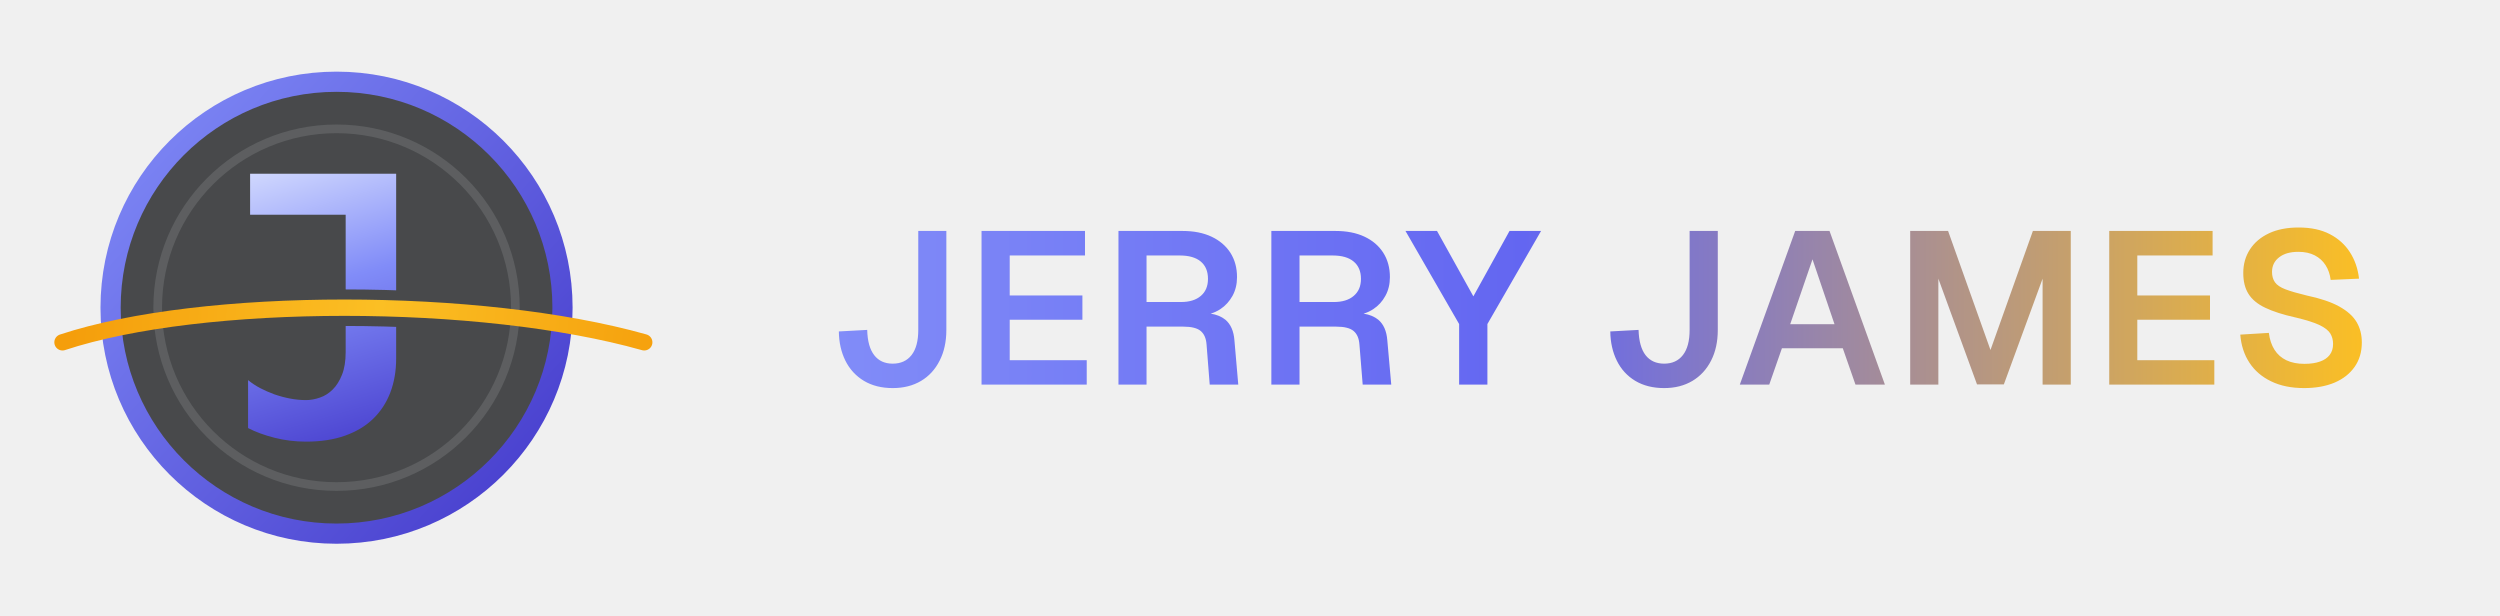
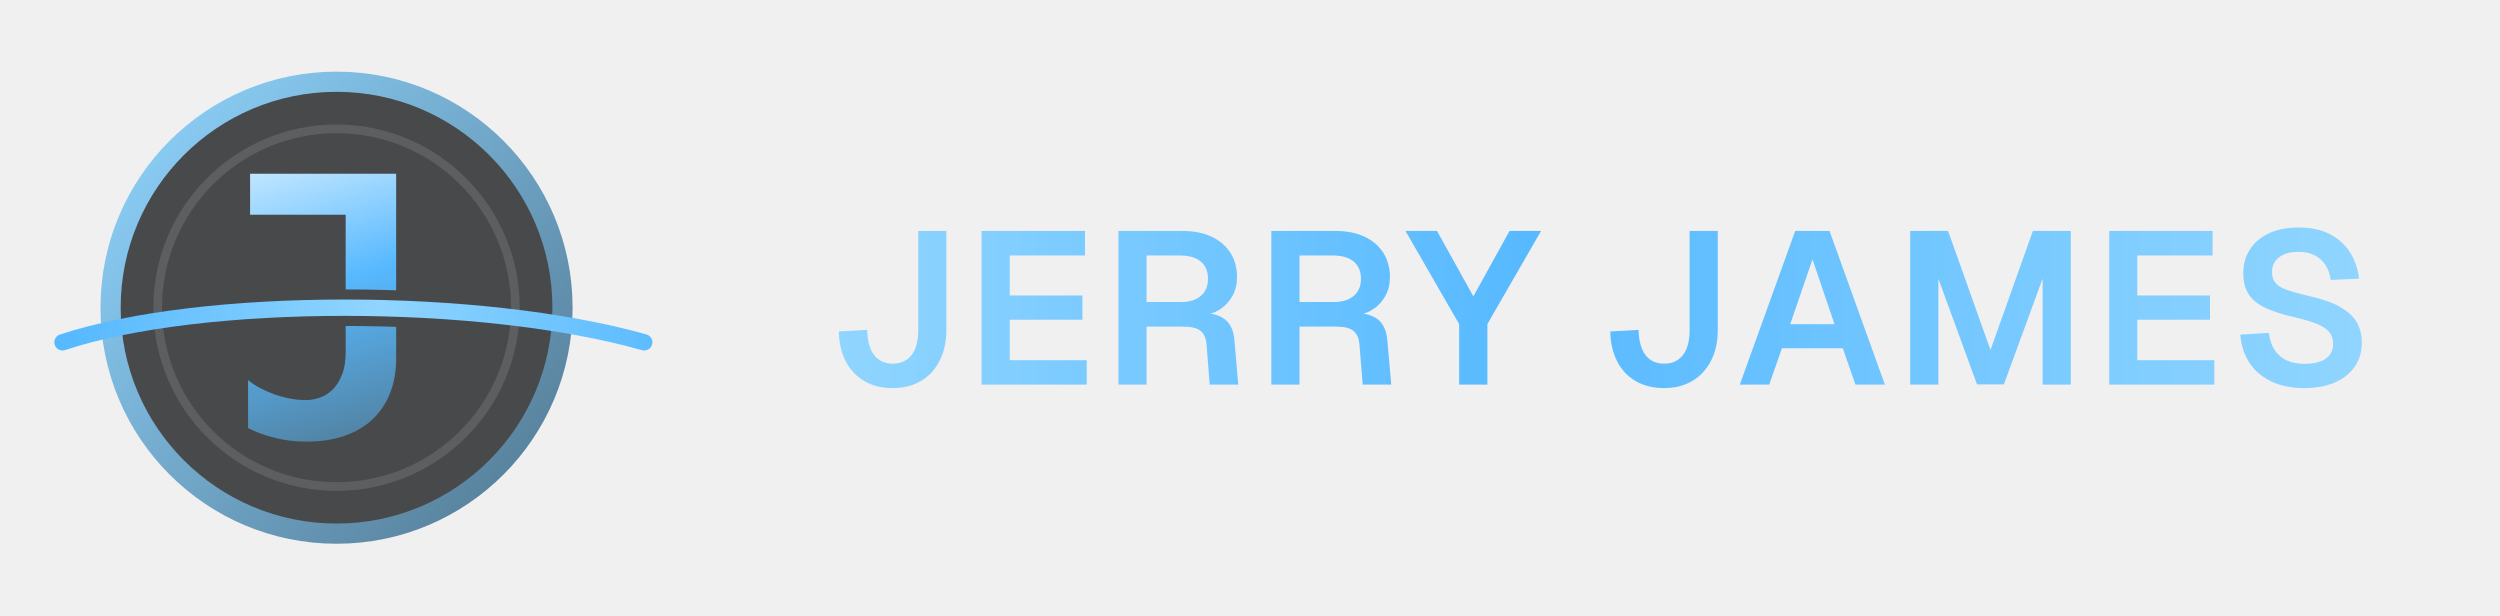
<svg xmlns="http://www.w3.org/2000/svg" width="260" height="64" fill="none" aria-labelledby="title desc" role="img" viewBox="0 0 260 64">
  <defs>
    <linearGradient id="jj-logo-ring" x1="10" x2="59" y1="11" y2="55" gradientUnits="userSpaceOnUse">
-       <stop stop-color="#818CF8" />
-       <stop offset="1" stop-color="#4338CA" />
+       <stop stop-color="#90D5FF" />
+       <stop offset="1" stop-color="#517891" />
    </linearGradient>
    <linearGradient id="jj-logo-orbit" x1="8" x2="71" y1="29" y2="35" gradientUnits="userSpaceOnUse">
-       <stop stop-color="#F59E0B" />
-       <stop offset=".5" stop-color="#FBBF24" />
-       <stop offset="1" stop-color="#F59E0B" />
+       <stop stop-color="#57B9FF" />
+       <stop offset=".5" stop-color="#90D5FF" />
+       <stop offset="1" stop-color="#57B9FF" />
    </linearGradient>
    <linearGradient id="jj-logo-gloss" x1="30" x2="40" y1="14" y2="48" gradientUnits="userSpaceOnUse">
-       <stop stop-color="#E0E7FF" />
-       <stop offset=".45" stop-color="#818CF8" />
-       <stop offset="1" stop-color="#4338CA" />
+       <stop stop-color="#D6EFFF" />
+       <stop offset=".45" stop-color="#57B9FF" />
+       <stop offset="1" stop-color="#517891" />
    </linearGradient>
    <linearGradient id="jj-wordmark" x1="87" x2="246" y1="32" y2="32" gradientUnits="userSpaceOnUse">
-       <stop stop-color="#818CF8" />
-       <stop offset=".45" stop-color="#6366F1" />
-       <stop offset="1" stop-color="#FBBF24" />
+       <stop stop-color="#90D5FF" />
+       <stop offset=".45" stop-color="#57B9FF" />
+       <stop offset="1" stop-color="#90D5FF" />
    </linearGradient>
    <mask id="jj-cut" width="70" height="64" x="0" y="0" maskUnits="userSpaceOnUse">
      <path fill="#fff" d="M0 0h70v64H0z" />
      <path stroke="#000" stroke-linecap="round" stroke-width="3.8" d="M6.5 35.6C21 30.8 50 30.8 67 35.6" />
    </mask>
  </defs>
  <g>
    <circle cx="35" cy="32" r="23.5" fill="#07090c" fill-opacity=".72" stroke="url(#jj-logo-ring)" stroke-width="2.1" />
    <circle cx="35" cy="32" r="18.6" stroke="#f8fcff" stroke-opacity=".12" stroke-width=".9" />
    <path fill="url(#jj-logo-gloss)" d="M41.2 18.07V37.3q0 1.93-.61 3.53-.61 1.59-1.79 2.73-1.17 1.13-2.92 1.75-1.74.62-4.05.62-1.7 0-3.27-.4-1.58-.4-2.76-1.01v-4.99q.53.44 1.23.82.71.37 1.5.66.8.28 1.64.44t1.66.16q.69 0 1.44-.26.74-.25 1.33-.84.59-.58.97-1.54.38-.95.38-2.36V22.33h-9.94v-4.26" mask="url(#jj-cut)" />
  </g>
  <path stroke="url(#jj-logo-orbit)" stroke-linecap="round" stroke-width="1.7" d="M6.5 35.6C21 30.8 50 30.8 67 35.6" />
  <path fill="url(#jj-wordmark)" d="M92.84 40.36q-1.73 0-2.99-.75-1.26-.76-1.93-2.1-.66-1.34-.68-3.04l2.95-.16q.04 1.75.73 2.63.68.88 1.92.88 1.26 0 1.96-.89t.7-2.62V24.02h2.92v10.29q0 1.84-.7 3.2-.69 1.37-1.94 2.11t-2.94.74m20.18-.36h-10.94V24.02h10.76v2.55h-7.83v4.16h7.56v2.52h-7.56v4.21h8.01zm6.22 0h-2.92V24.02H123q1.73 0 2.99.59t1.96 1.66q.7 1.09.7 2.55 0 1.1-.47 1.95-.48.86-1.26 1.38-.48.31-1.01.47.92.14 1.53.63.83.7.94 2.14l.4 4.61h-2.97l-.33-4.19q-.07-.94-.61-1.39t-1.8-.45h-3.83zm0-13.43v4.84h3.58q1.33 0 2.07-.64.74-.63.74-1.77 0-1.17-.75-1.8t-2.19-.63zM135.15 40h-2.93V24.02h6.68q1.74 0 3 .59t1.95 1.66q.7 1.09.7 2.55 0 1.1-.47 1.95-.47.86-1.26 1.38-.47.31-1.01.47.92.14 1.53.63.83.7.94 2.14l.41 4.61h-2.97l-.34-4.19q-.07-.94-.61-1.39t-1.8-.45h-3.82zm0-13.43v4.84h3.57q1.33 0 2.07-.64.75-.63.75-1.77 0-1.17-.76-1.8-.75-.63-2.19-.63zM154.69 40h-2.94v-6.3l-5.58-9.68h3.28l3.78 6.8 3.76-6.8h3.28l-5.58 9.68zm18.38.36q-1.74 0-3-.75-1.26-.76-1.92-2.1t-.68-3.04l2.94-.16q.05 1.75.73 2.63.69.88 1.93.88 1.26 0 1.95-.89.7-.89.7-2.62V24.02h2.93v10.29q0 1.84-.7 3.2-.7 1.37-1.95 2.11t-2.93.74M184 40h-3.06l5.76-15.98h3.57L196.03 40h-3.06l-1.32-3.78h-6.33zm4.5-13.03-2.32 6.75h4.61zM201.59 40h-2.93V24.02h3.94l4.41 12.38 4.41-12.38h3.94V40h-2.93V28.98l-4.03 11h-2.79l-4.02-11zm28.7 0h-10.93V24.02h10.75v2.55h-7.83v4.16h7.56v2.52h-7.56v4.21h8.01zm9.34.36q-1.99 0-3.43-.7-1.44-.69-2.26-1.94t-.95-2.92l2.97-.18q.13 1.04.59 1.76t1.24 1.09 1.88.37q.94 0 1.61-.24.66-.23 1.01-.69t.35-1.14q0-.61-.29-1.09-.3-.48-1.13-.88-.83-.39-2.47-.78-1.98-.44-3.18-1.02-1.19-.57-1.73-1.44-.54-.86-.54-2.17 0-1.39.7-2.46t1.98-1.67 3.08-.6q1.91 0 3.24.69t2.09 1.88q.77 1.19.95 2.75l-2.95.13q-.11-.88-.53-1.53-.41-.65-1.12-1.02t-1.72-.37q-1.26 0-1.99.57-.74.57-.74 1.52 0 .65.31 1.08.3.43 1.09.73t2.2.64q2.14.45 3.4 1.15t1.8 1.62.54 2.11q0 1.47-.74 2.53-.74 1.07-2.09 1.65-1.35.57-3.17.57" />
</svg>
